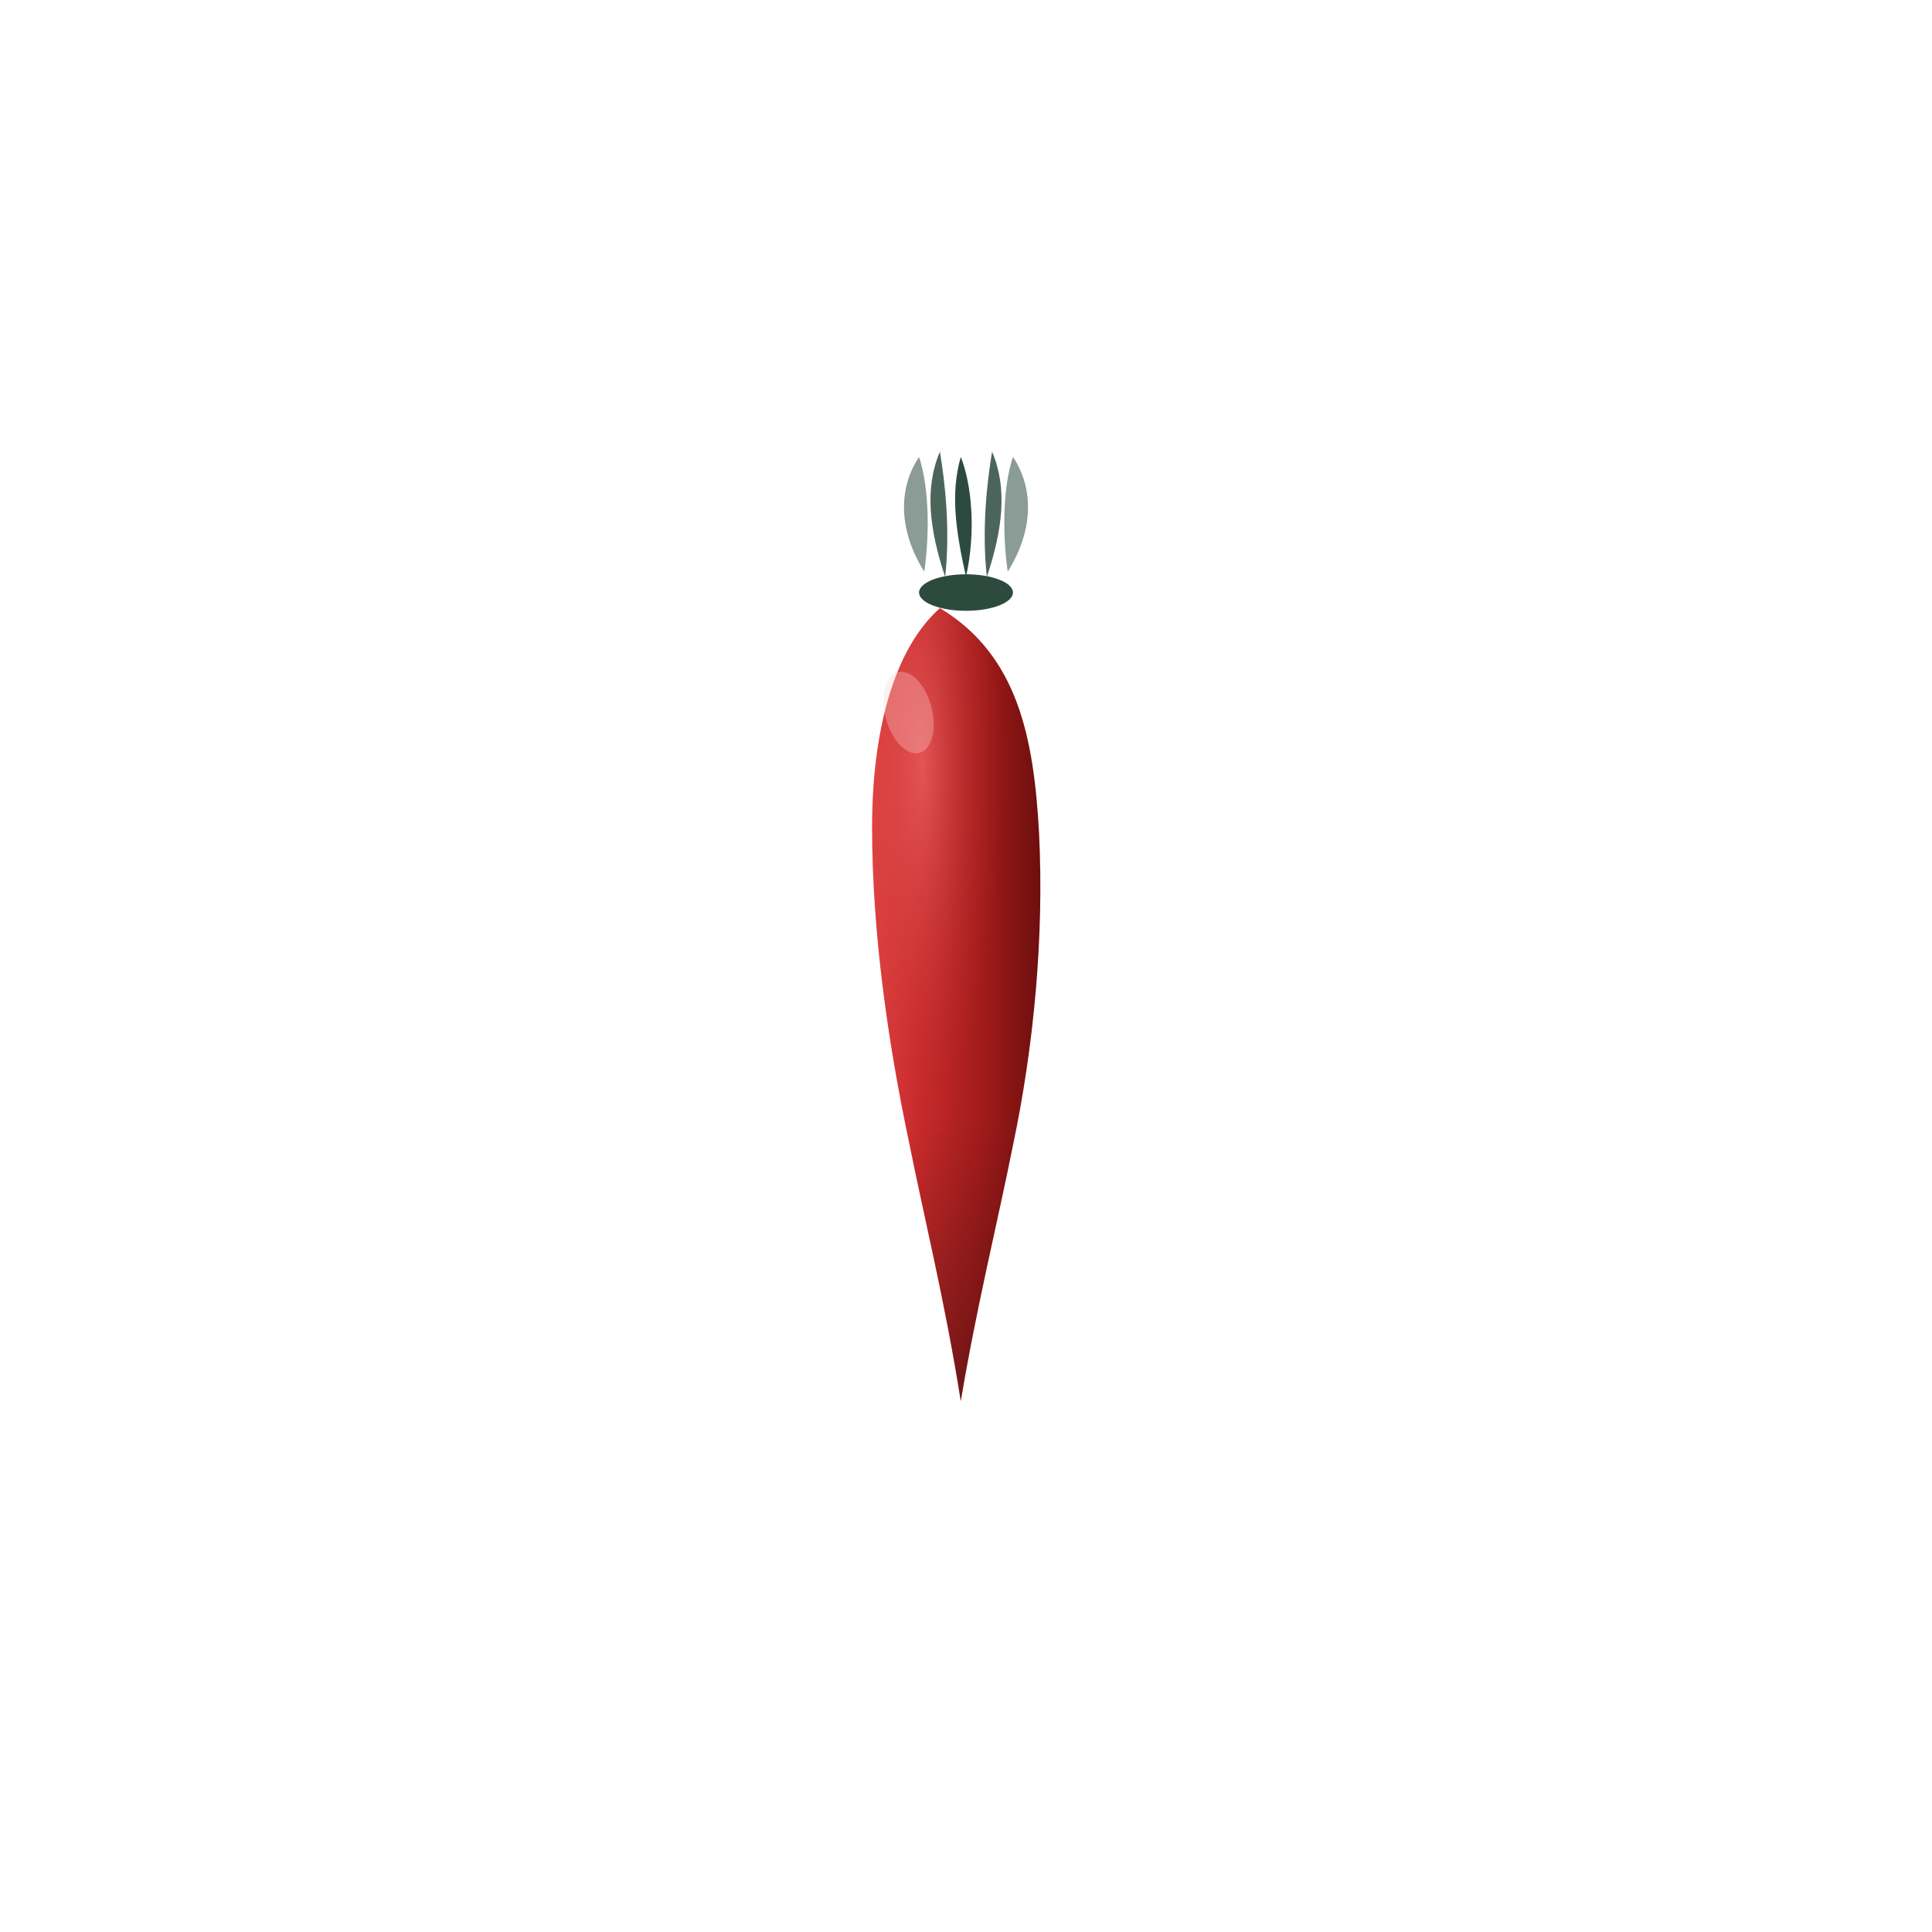
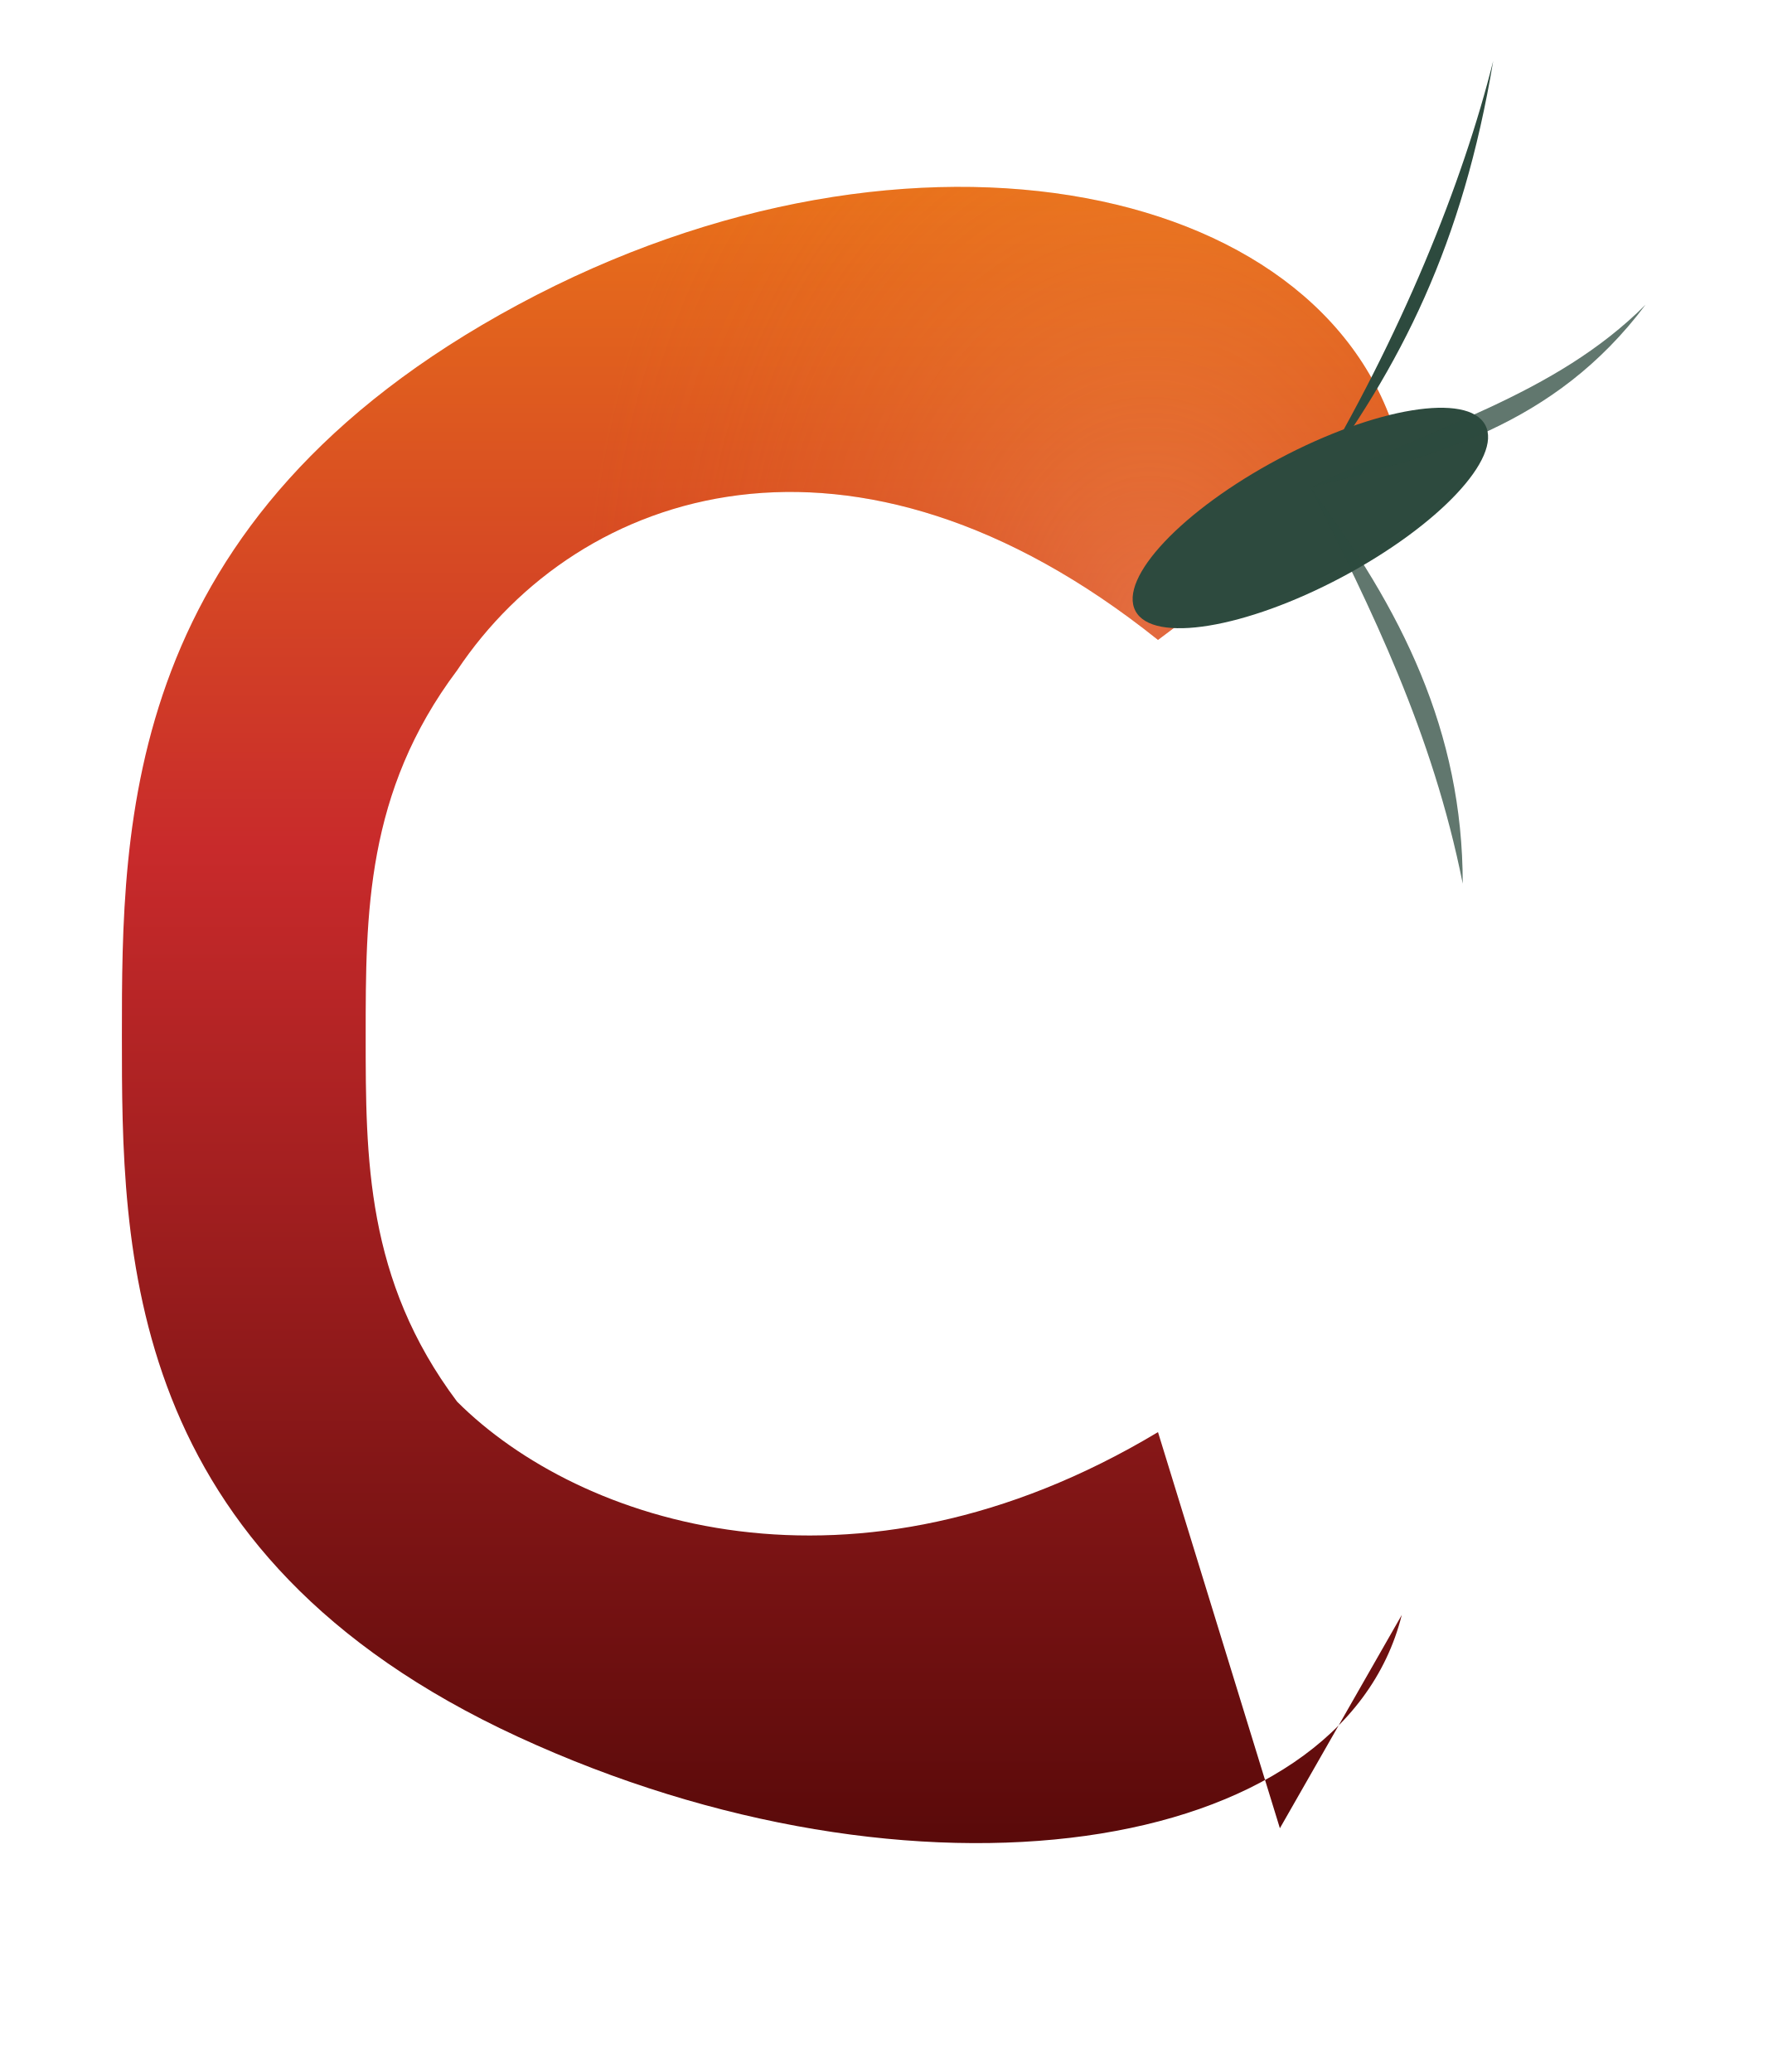
- <svg xmlns="http://www.w3.org/2000/svg" viewBox="0 0 100 100" role="img" aria-label="L'Atelier Capsi">
+ <svg xmlns="http://www.w3.org/2000/svg" viewBox="0 0 58 68" role="img" aria-label="L'Atelier Capsi">
  <defs>
-     <linearGradient id="chiliBodyI" x1="0%" y1="0%" x2="100%" y2="0%">
-       <stop offset="0%" stop-color="#DE4040" />
-       <stop offset="28%" stop-color="#C82A2B" />
-       <stop offset="68%" stop-color="#9E1A1A" />
-       <stop offset="100%" stop-color="#6E0E0E" />
+     <linearGradient id="g-body" x1="0%" y1="0%" x2="0%" y2="100%">
+       <stop offset="0%" stop-color="#E8701A" />
+       <stop offset="40%" stop-color="#C82A2B" />
+       <stop offset="100%" stop-color="#5A0A0A" />
    </linearGradient>
-     <radialGradient id="chiliSheenI" cx="30%" cy="20%" r="48%" fx="30%" fy="20%">
-       <stop offset="0%" stop-color="#FF8080" stop-opacity="0.50" />
-       <stop offset="100%" stop-color="#C82A2B" stop-opacity="0" />
+     <radialGradient id="g-sheen" cx="80%" cy="26%" r="44%">
+       <stop offset="0%" stop-color="#FFB870" stop-opacity="0.36" />
+       <stop offset="100%" stop-color="#E8701A" stop-opacity="0" />
    </radialGradient>
-     <linearGradient id="chiliTipI" x1="0%" y1="0%" x2="0%" y2="100%">
-       <stop offset="65%" stop-color="#000000" stop-opacity="0" />
-       <stop offset="100%" stop-color="#000000" stop-opacity="0.35" />
-     </linearGradient>
  </defs>
-   <g transform="translate(50,52) scale(0.27) translate(-188,-170)">
-     <path fill="#2D4A3E" d="M188,88 C186,79 185,72 187,65 C189,70 190,79 188,88 Z" />
-     <path fill="#2D4A3E" fill-opacity="0.85" d="M184,88 C181,79 180,71 183,64 C184,70 185,79 184,88 Z" />
-     <path fill="#2D4A3E" fill-opacity="0.85" d="M192,88 C195,79 196,71 193,64 C192,70 191,79 192,88 Z" />
-     <path fill="#2D4A3E" fill-opacity="0.55" d="M180,87 C175,79 175,71 179,65 C181,71 181,80 180,87 Z" />
-     <path fill="#2D4A3E" fill-opacity="0.55" d="M196,87 C201,79 201,71 197,65 C195,71 195,80 196,87 Z" />
-     <ellipse cx="188" cy="91" rx="9" ry="3.5" fill="#2D4A3E" />
-     <path fill="url(#chiliBodyI)" d="M183,94 C174,102 170,118 170,136 C170,156 173,177 177,196 C180,211 184,227 187,246 C190,228 194,212 197,197 C201,178 203,157 202,137 C201,119 198,103 183,94 Z" />
-     <path fill="url(#chiliSheenI)" d="M183,94 C174,102 170,118 170,136 C170,156 173,177 177,196 C180,211 184,227 187,246 C190,228 194,212 197,197 C201,178 203,157 202,137 C201,119 198,103 183,94 Z" />
-     <path fill="url(#chiliTipI)" d="M183,94 C174,102 170,118 170,136 C170,156 173,177 177,196 C180,211 184,227 187,246 C190,228 194,212 197,197 C201,178 203,157 202,137 C201,119 198,103 183,94 Z" />
-     <ellipse cx="177" cy="114" rx="4.5" ry="8" fill="rgba(255,210,210,0.32)" transform="rotate(-15,177,114)" />
-   </g>
+   <path fill="url(#g-body)" d="     M46,15     C44,6  30,3  17,10     C 4,17  4,27  4,34     C 4,41  4,51 17,57     C30,63 44,61 46,53     L42,60     L38,47     C28,53 19,50 15,46     C12,42 12,38 12,34     C12,30 12,26 15,22     C19,16 28,13 38,21     Z   " />
+   <path fill="url(#g-sheen)" d="     M46,15     C44,6  30,3  17,10     C 4,17  4,27  4,34     C 4,41  4,51 17,57     C30,63 44,61 46,53     L42,60     L38,47     C28,53 19,50 15,46     C12,42 12,38 12,34     C12,30 12,26 15,22     C19,16 28,13 38,21     Z   " />
+   <ellipse cx="43" cy="17" rx="6.5" ry="2.2" fill="#2D4A3E" transform="rotate(-28 43 17)" />
+   <path fill="#2D4A3E" d="M43,16 C46,11 48,6  49,2  C48,8  46,12 43,16 Z" />
+   <path fill="#2D4A3E" fill-opacity="0.75" d="M43,16 C47,14 51,13 54,10 C51,14 47,15 43,16 Z" />
+   <path fill="#2D4A3E" fill-opacity="0.75" d="M43,16 C46,20 48,24 48,29 C47,24 45,20 43,16 Z" />
</svg>
